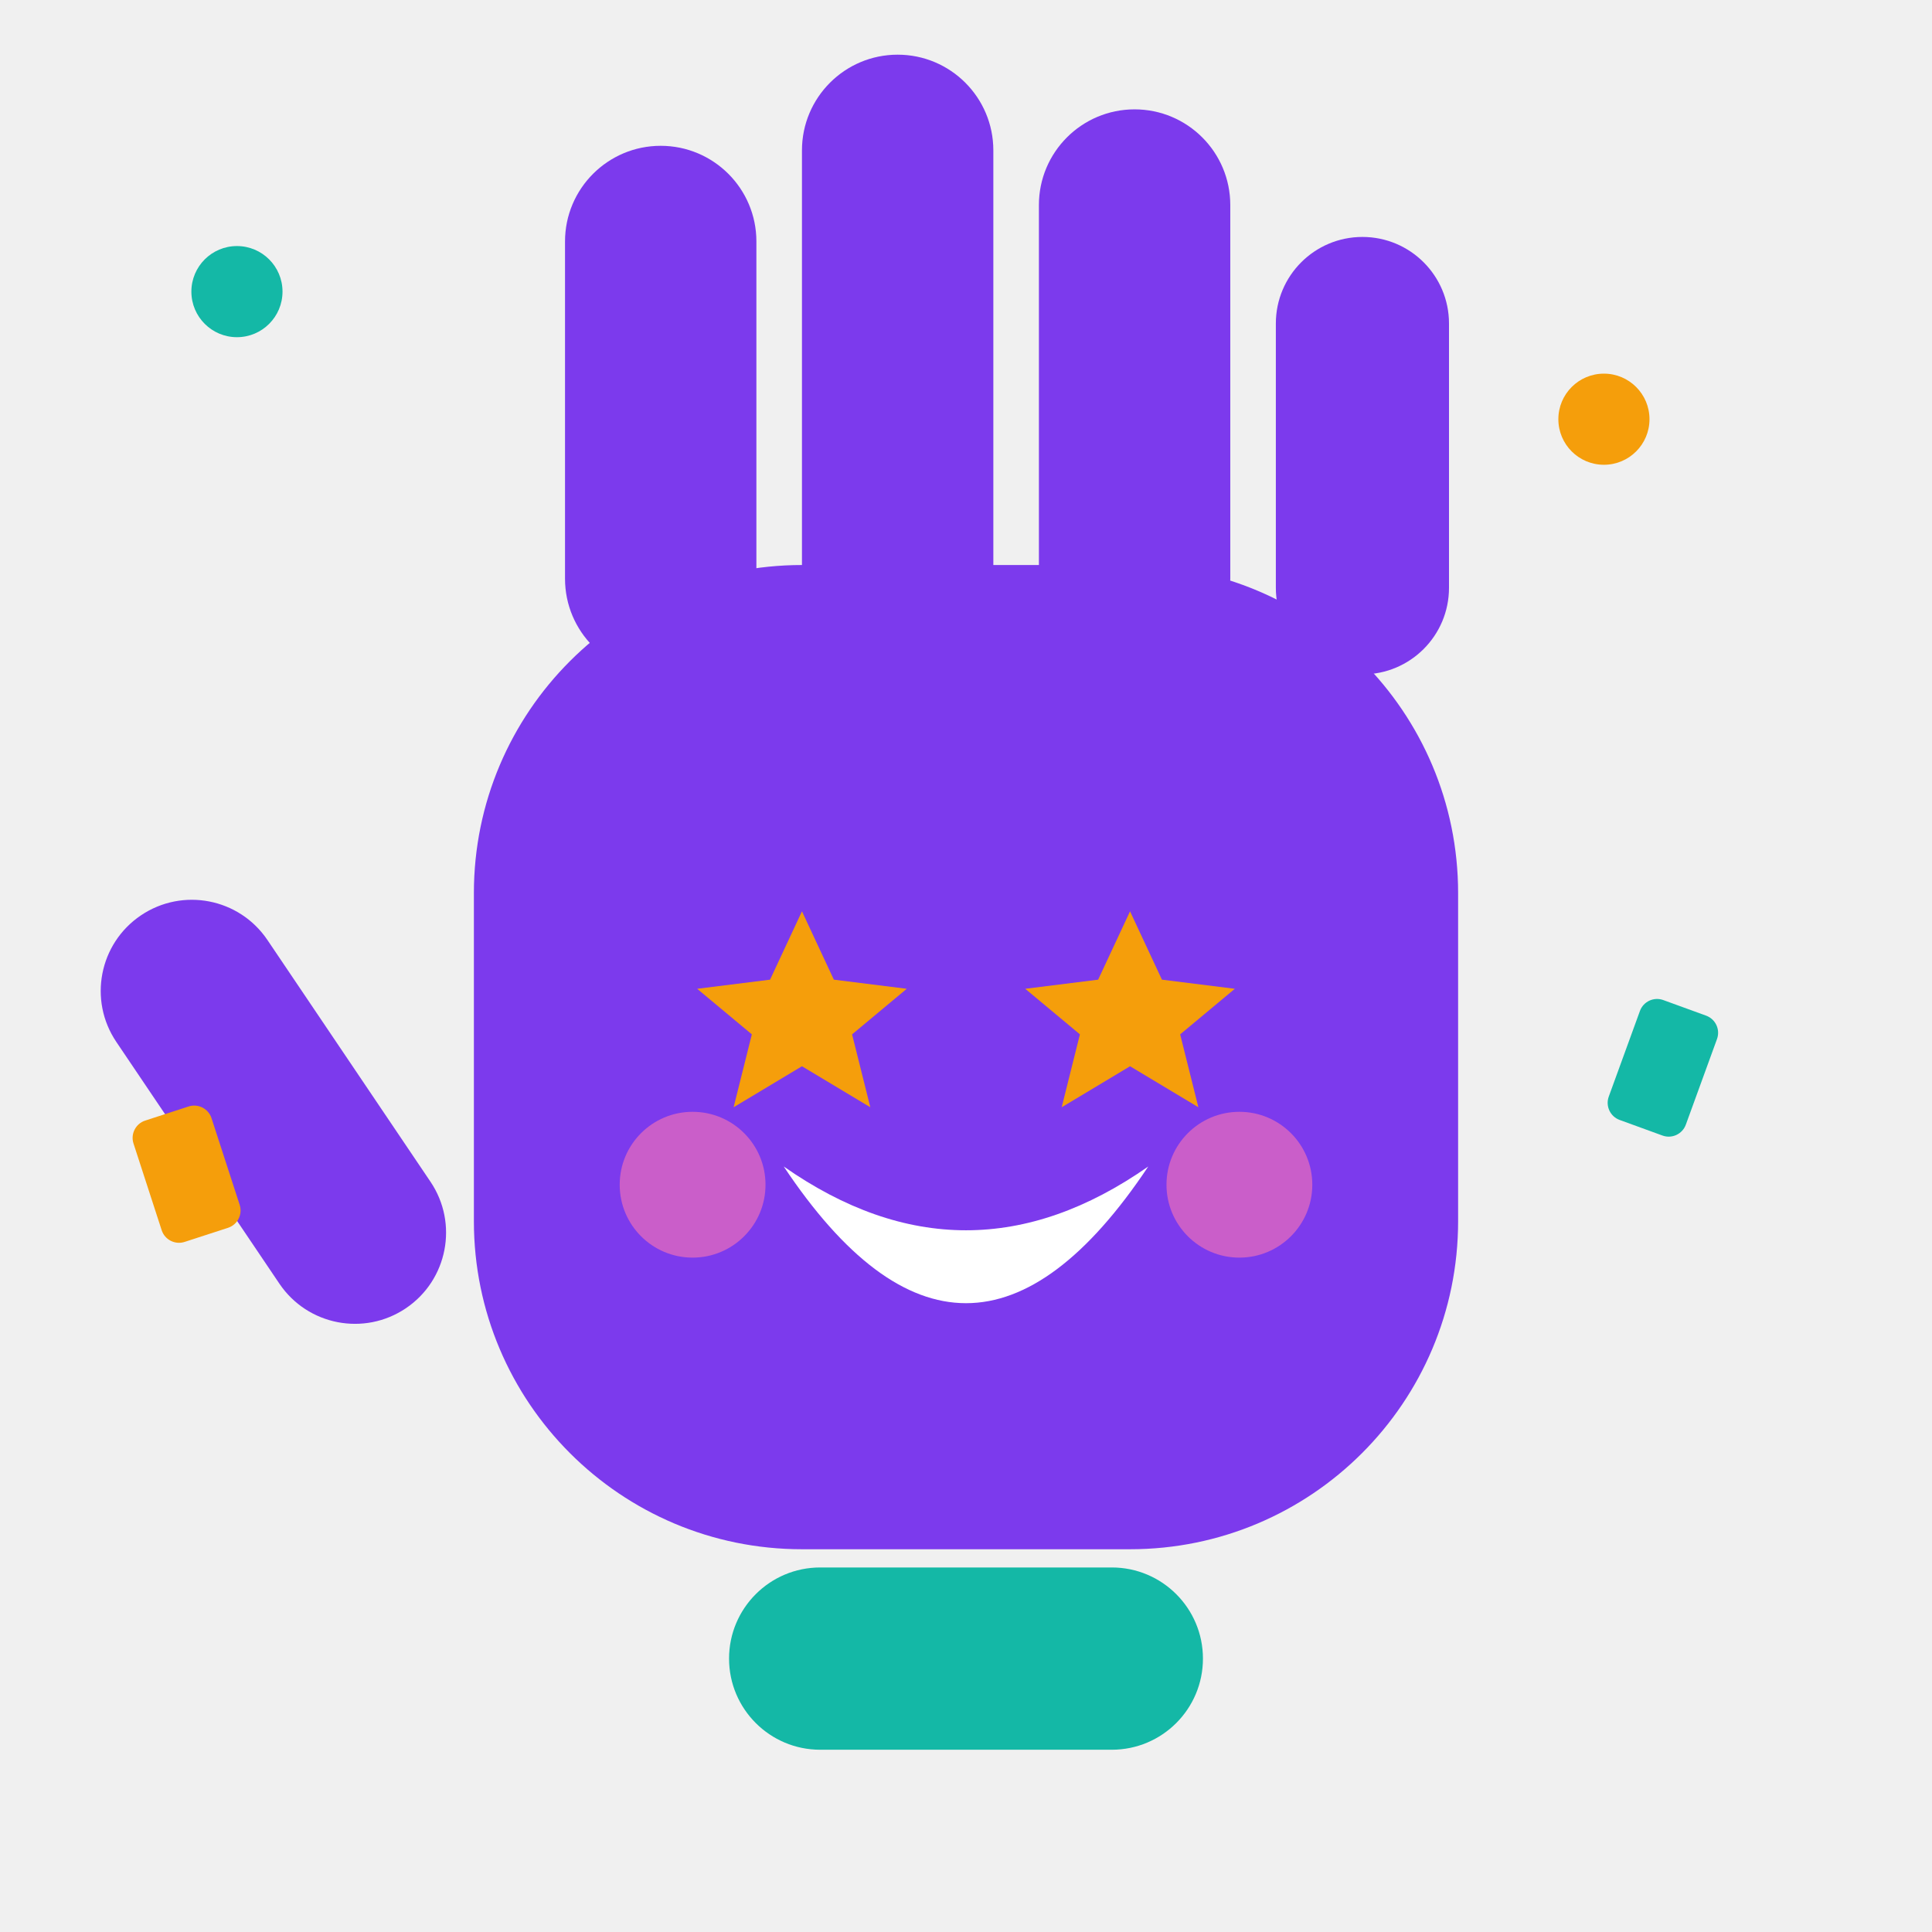
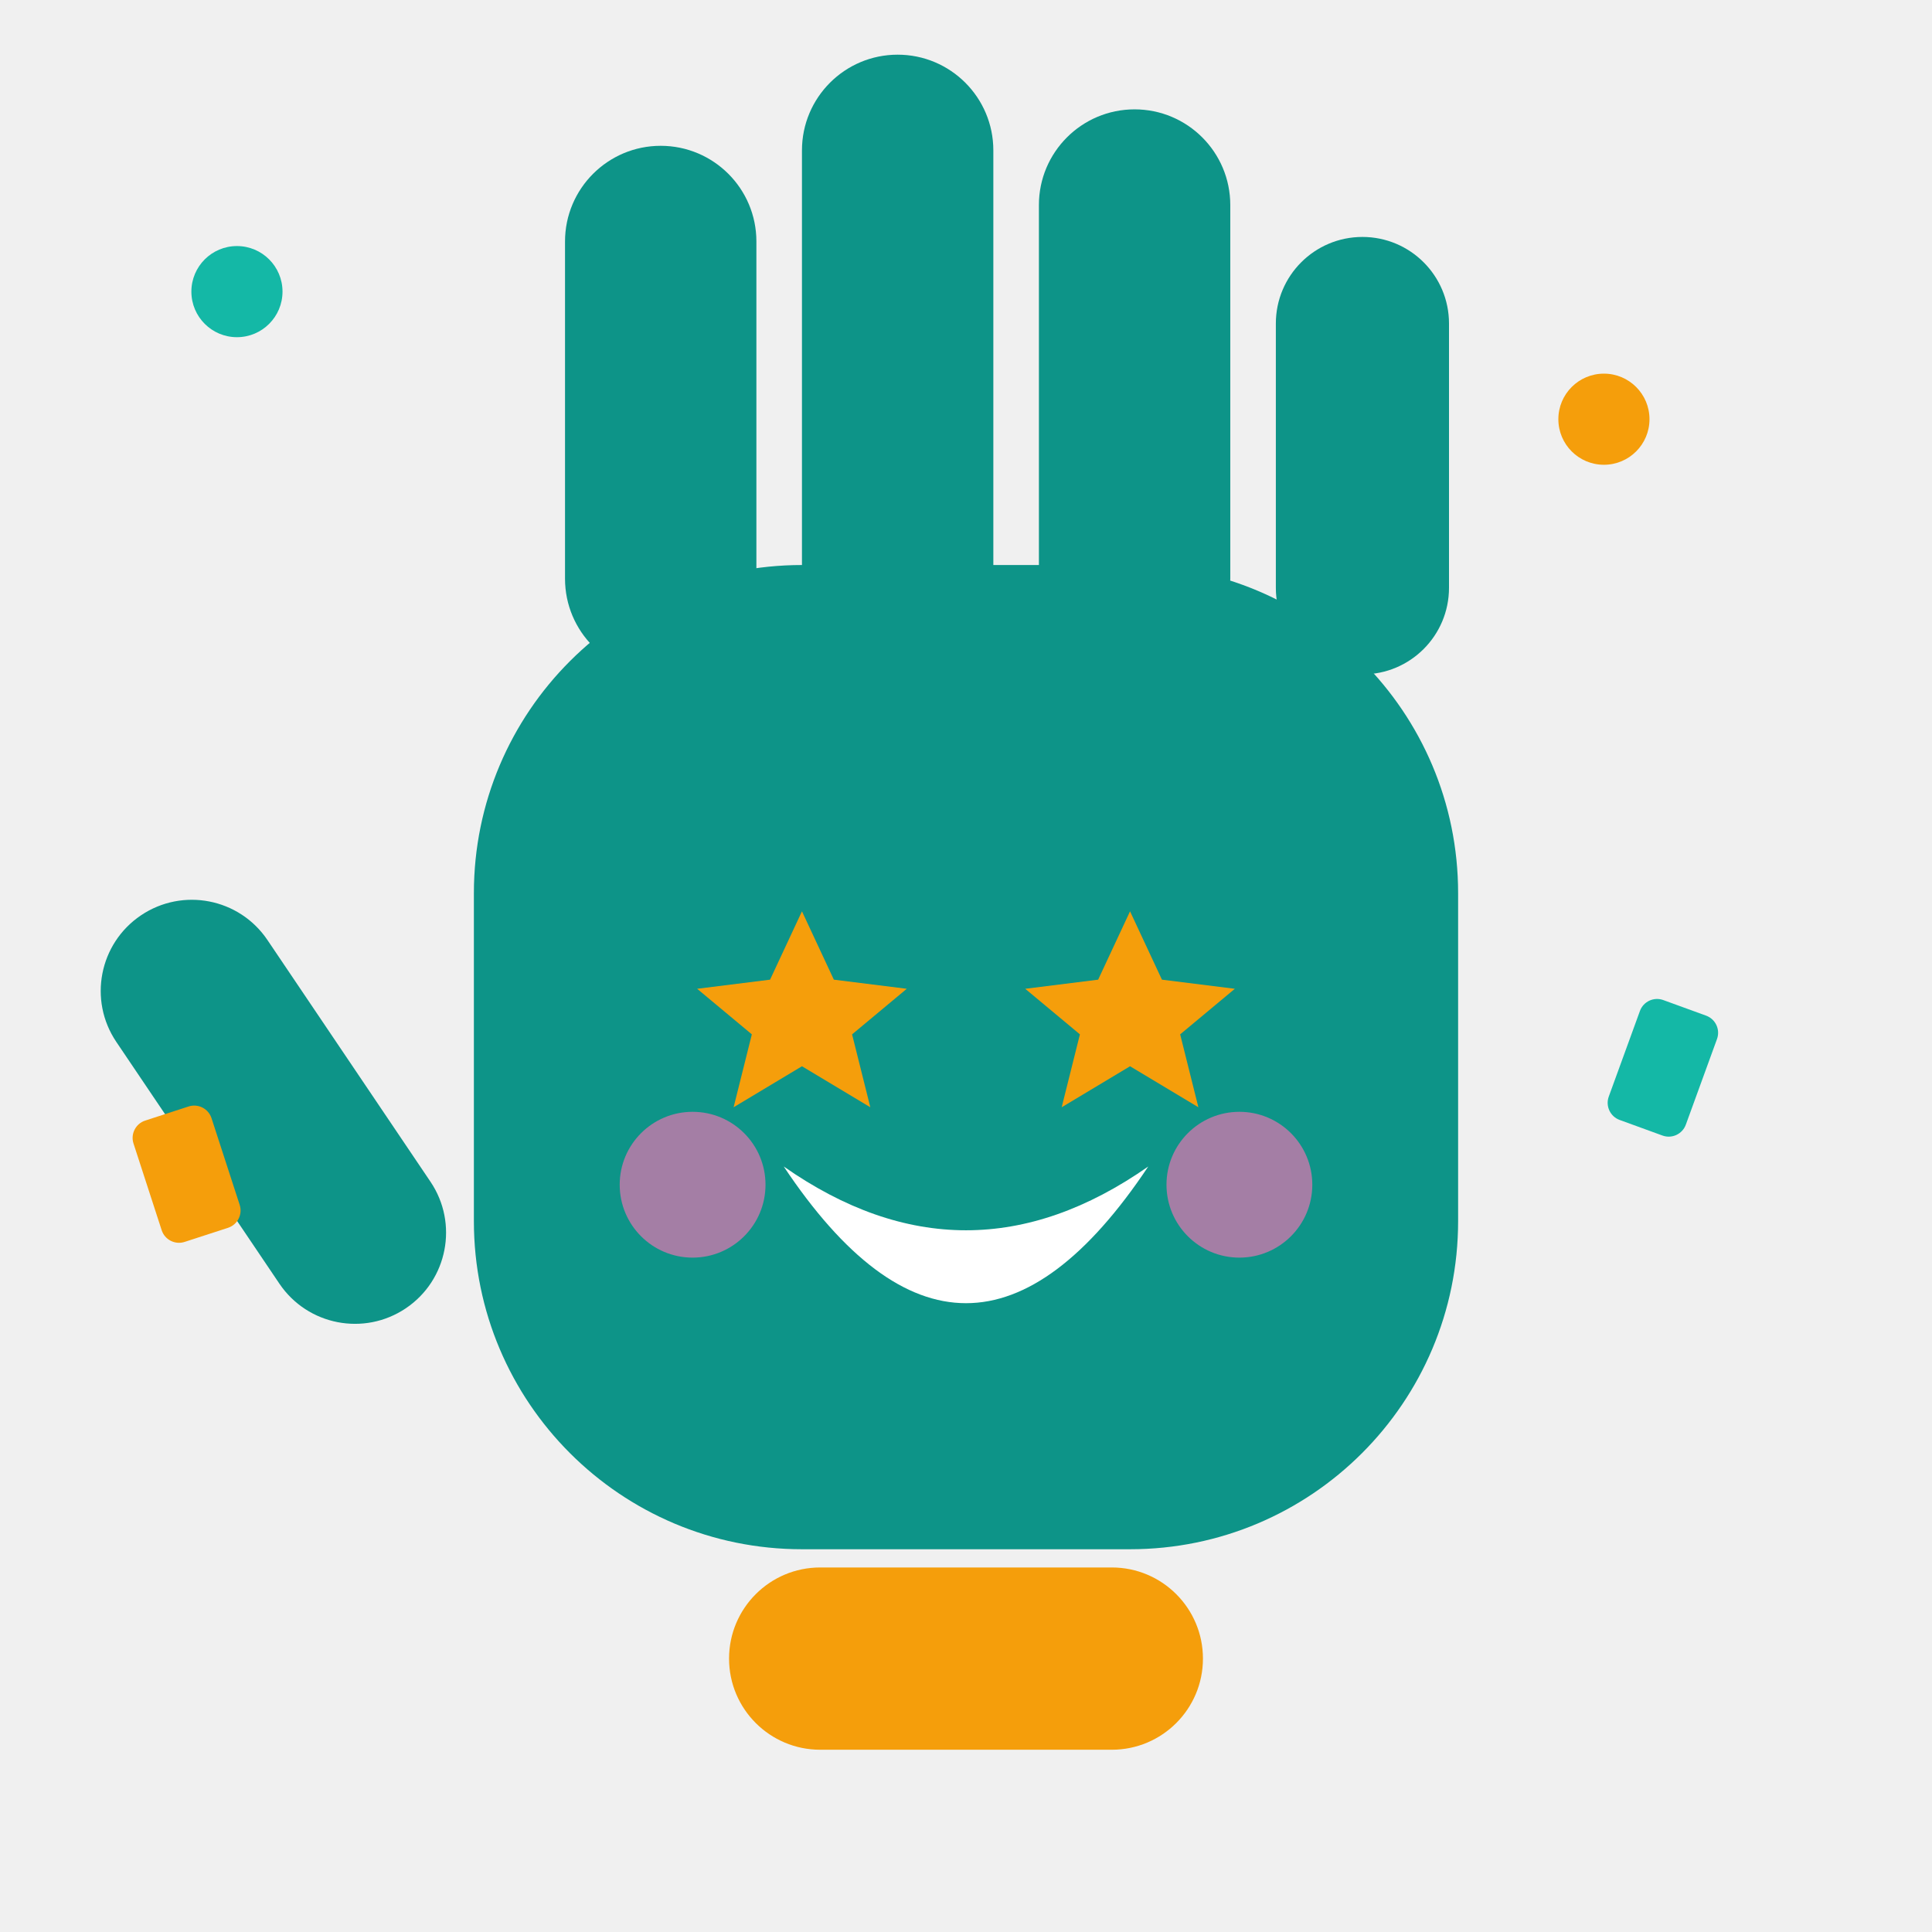
<svg xmlns="http://www.w3.org/2000/svg" viewBox="0 0 212 212" role="img" aria-label="Siggy the Signa mascot, celebrating">
-   <rect x="62" y="16" width="21" height="58" rx="10.5" fill="#7C3AED" />
-   <rect x="88" y="6" width="21" height="68" rx="10.5" fill="#7C3AED" />
-   <rect x="114" y="12" width="21" height="62" rx="10.5" fill="#7C3AED" />
-   <rect x="140" y="26" width="19" height="48" rx="9.5" fill="#7C3AED" />
-   <rect x="20" y="96" width="20" height="52" rx="10" fill="#7C3AED" transform="rotate(-34 30 122)" />
-   <rect x="52" y="62" width="108" height="108" rx="36" fill="#7C3AED" />
+   <rect x="62" y="16" width="21" height="58" rx="10.5" fill="#0D9488" />
+   <rect x="88" y="6" width="21" height="68" rx="10.5" fill="#0D9488" />
+   <rect x="114" y="12" width="21" height="62" rx="10.5" fill="#0D9488" />
+   <rect x="140" y="26" width="19" height="48" rx="9.5" fill="#0D9488" />
+   <rect x="20" y="96" width="20" height="52" rx="10" fill="#0D9488" transform="rotate(-34 30 122)" />
+   <rect x="52" y="62" width="108" height="108" rx="36" fill="#0D9488" />
  <g transform="translate(0 2)">
    <circle cx="76" cy="128" r="8" fill="#F472B6" fill-opacity="0.65" />
    <circle cx="136" cy="128" r="8" fill="#F472B6" fill-opacity="0.65" />
    <polygon points="88,98 91.5,105.5 99.5,106.5 93.5,111.5 95.5,119.5 88,115 80.5,119.5 82.5,111.5 76.5,106.5 84.5,105.5" fill="#F59E0B" />
    <polygon points="124,98 127.5,105.5 135.5,106.5 129.5,111.5 131.5,119.5 124,115 116.5,119.5 118.5,111.5 112.5,106.5 120.5,105.5" fill="#F59E0B" />
    <path d="M 86 126 Q 106 156 126 126 Q 106 140 86 126 Z" fill="#fff" />
    <circle cx="26" cy="30" r="5" fill="#14B8A6" />
    <circle cx="176" cy="44" r="5" fill="#F59E0B" />
    <rect x="16" y="120" width="9" height="14" rx="2" fill="#F59E0B" transform="rotate(-18 20 127)" />
    <rect x="178" y="108" width="9" height="14" rx="2" fill="#14B8A6" transform="rotate(20 182 115)" />
  </g>
-   <rect x="80" y="172" width="52" height="20" rx="10" fill="#14B8A6" />
+   <rect x="80" y="172" width="52" height="20" rx="10" fill="#F59E0B" />
</svg>
